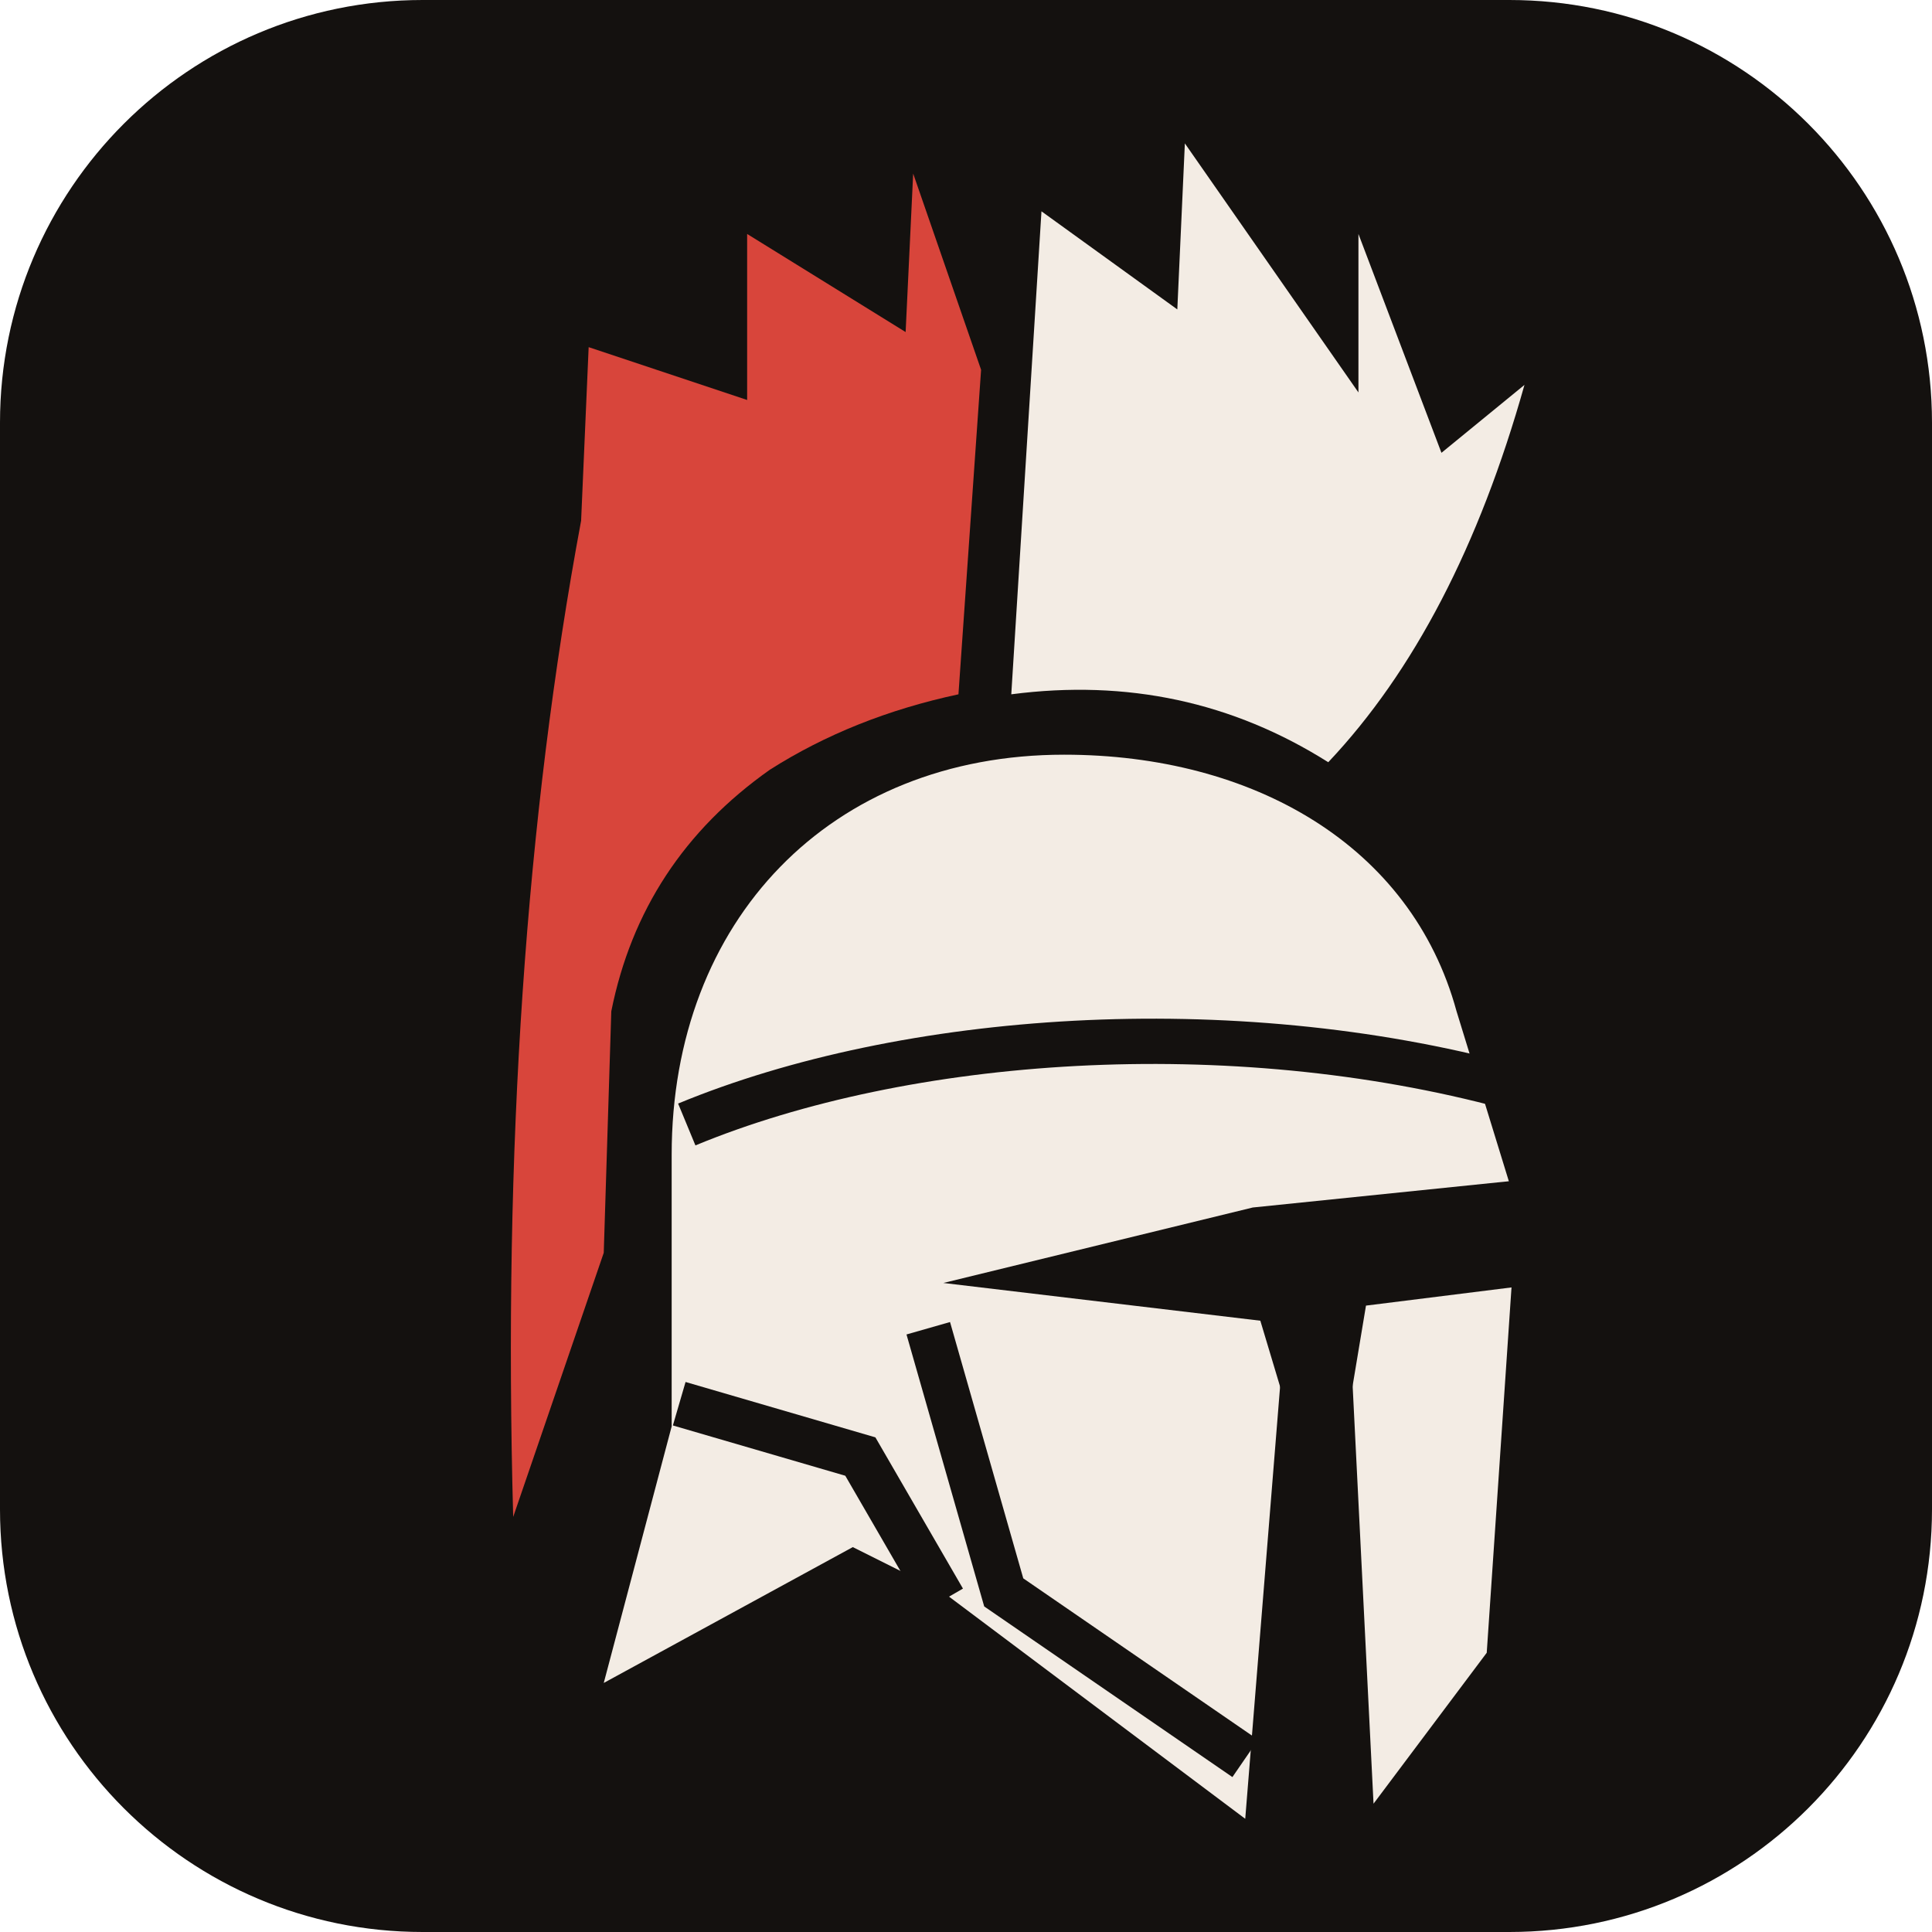
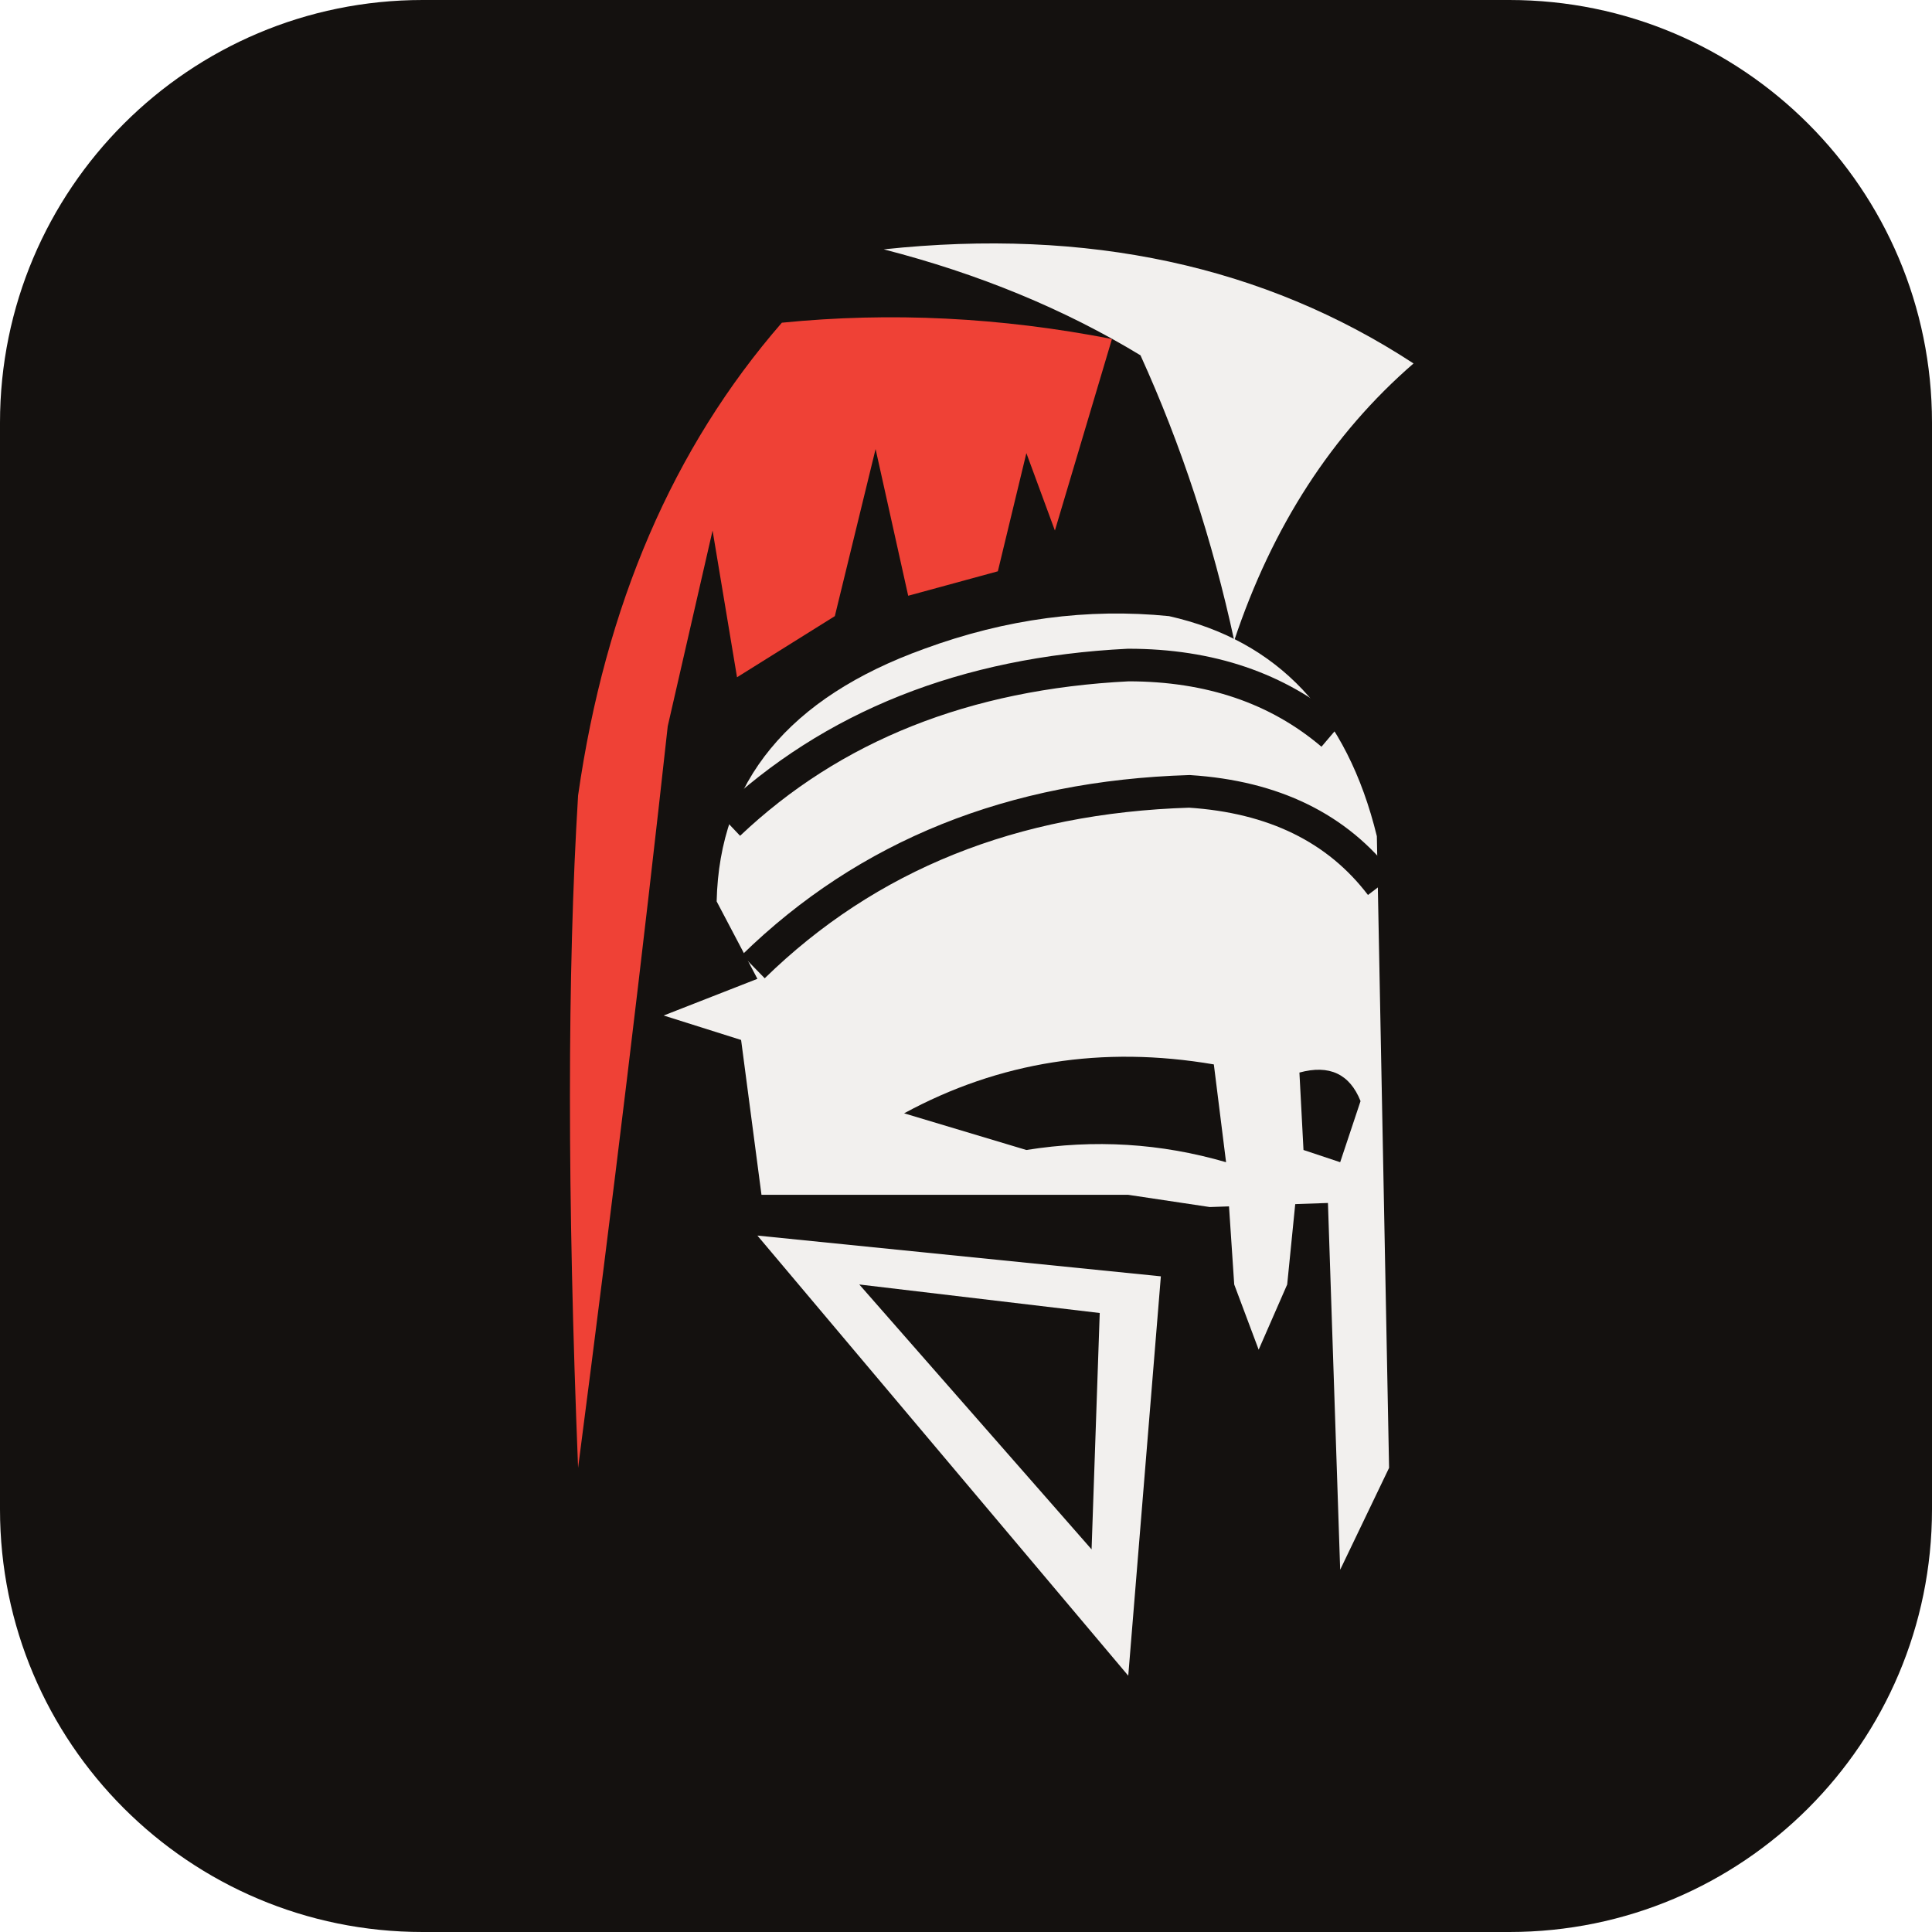
<svg xmlns="http://www.w3.org/2000/svg" viewBox="0 0 512 512">
  <rect width="512" height="512" rx="112" fill="#14110f" />
-   <g transform="translate(14 6)">
-     <path d="M 240 178 L 246 92 L 228 40 L 226 82 L 184 56 L 184 100 L 142 86 L 140 132 Q 118 250 122 396 L 146 326 L 148 262 Q 156 222 190 198 Q 212 184 240 178 Z" fill="#d8453b" />
-     <path d="M 338 196 Q 372 160 390 96 L 368 114 L 346 56 L 346 98 L 300 32 L 298 76 L 262 50 L 254 178 Q 300 172 338 196 Z" fill="#f3ece4" />
-     <path d="M 372 262 C 360 218 318 194 268 194 C 206 194 164 238 164 300 L 164 372 L 146 440 L 212 404 L 236 416  L 316 476 L 326 352 L 344 352 L 350 472 L 380 432 L 388 314 Z" fill="#f3ece4" />
-     <path d="M 236 334 L 318 314 L 396 306 L 396 334 L 348 340 L 344 364 L 326 364 L 320 344 Z" fill="#14110f" />
-     <g fill="none" stroke="#14110f" stroke-width="12" stroke-linejoin="miter">
-       <path d="M 168 292 C 226 268 312 262 386 282" />
-       <path d="M 232 346 L 252 416 L 316 460" />
-       <path d="M 166 366 L 214 380 L 236 418" />
+   <g transform="translate(137 38) scale(0.54)">
+     <path fill="#ef4136" d="M 130 88 Q 210 80 292 96 L 264 190 L 250 152 L 236 210 L 192 222 L 176 150 L 156 232 L 108 262 L 96 190 L 74 286 Q 56 450 30 650 Q 22 450 30 320 Q 50 180 130 88 Z" />
+     <path fill="#f2f0ee" d="M 180 52 Q 330 36 440 108 Q 380 160 352 244 Q 336 170 306 104 Q 250 70 180 52 Z" />
+     <path fill="#f2f0ee" d="M 72 428 L 118 410 L 98 372 Q 100 284 200 248 Q 260 226 320 232 Q 400 250 422 340 L 428 650 L 404 700 L 398 520 L 340 522 L 300 516 L 120 516 L 110 440 Z" />
+     <path fill="#14110f" d="M 190 476 Q 260 438 342 452 L 348 500 Q 300 486 250 494 Z" />
+     <path fill="#14110f" d="M 384 456 Q 406 450 414 470 L 404 500 L 386 494 Z" />
+     <path fill="#f2f0ee" d="M 348 500 L 384 500 L 378 560 L 364 592 L 352 560 Z" />
+     <path fill="#f2f0ee" fill-rule="evenodd" d="M 118 536 L 316 556 L 300 752 Z M 168 560 L 286 574 L 282 690 Z" />
+     <g fill="none" stroke="#14110f" stroke-width="16">
+       <path d="M 104 334 Q 180 262 300 256 Q 360 256 400 290" />
+       <path d="M 116 404 Q 200 322 330 318 Q 392 322 424 364" />
    </g>
  </g>
</svg>
